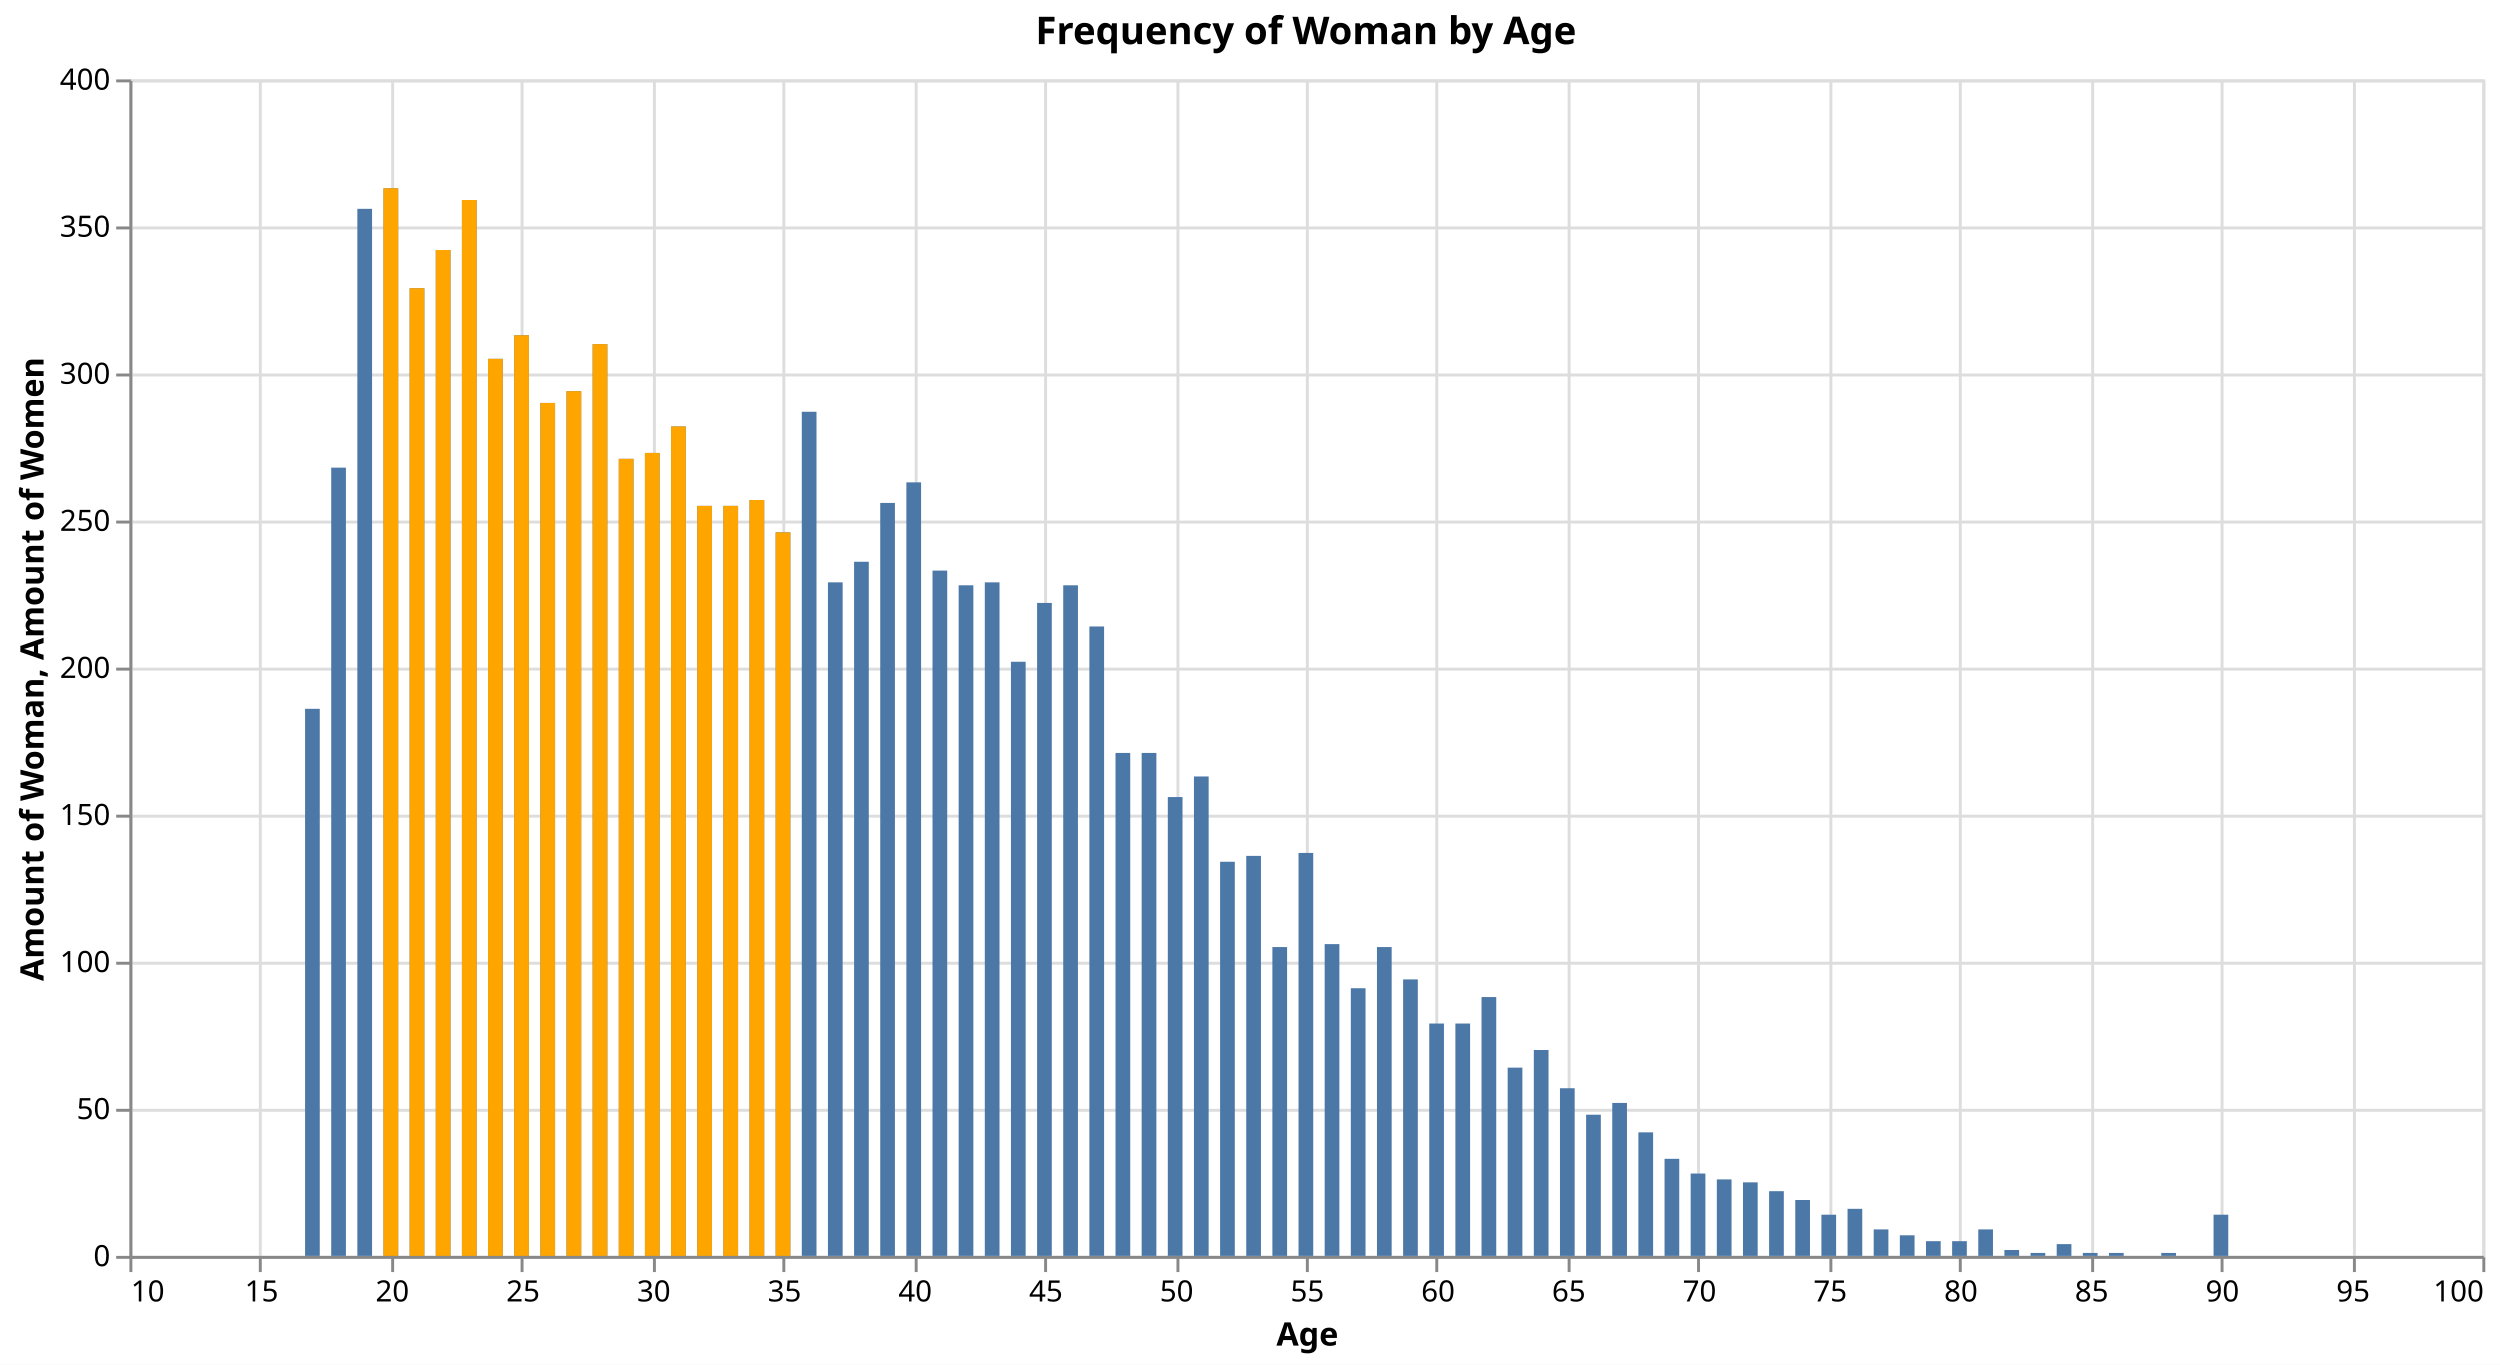
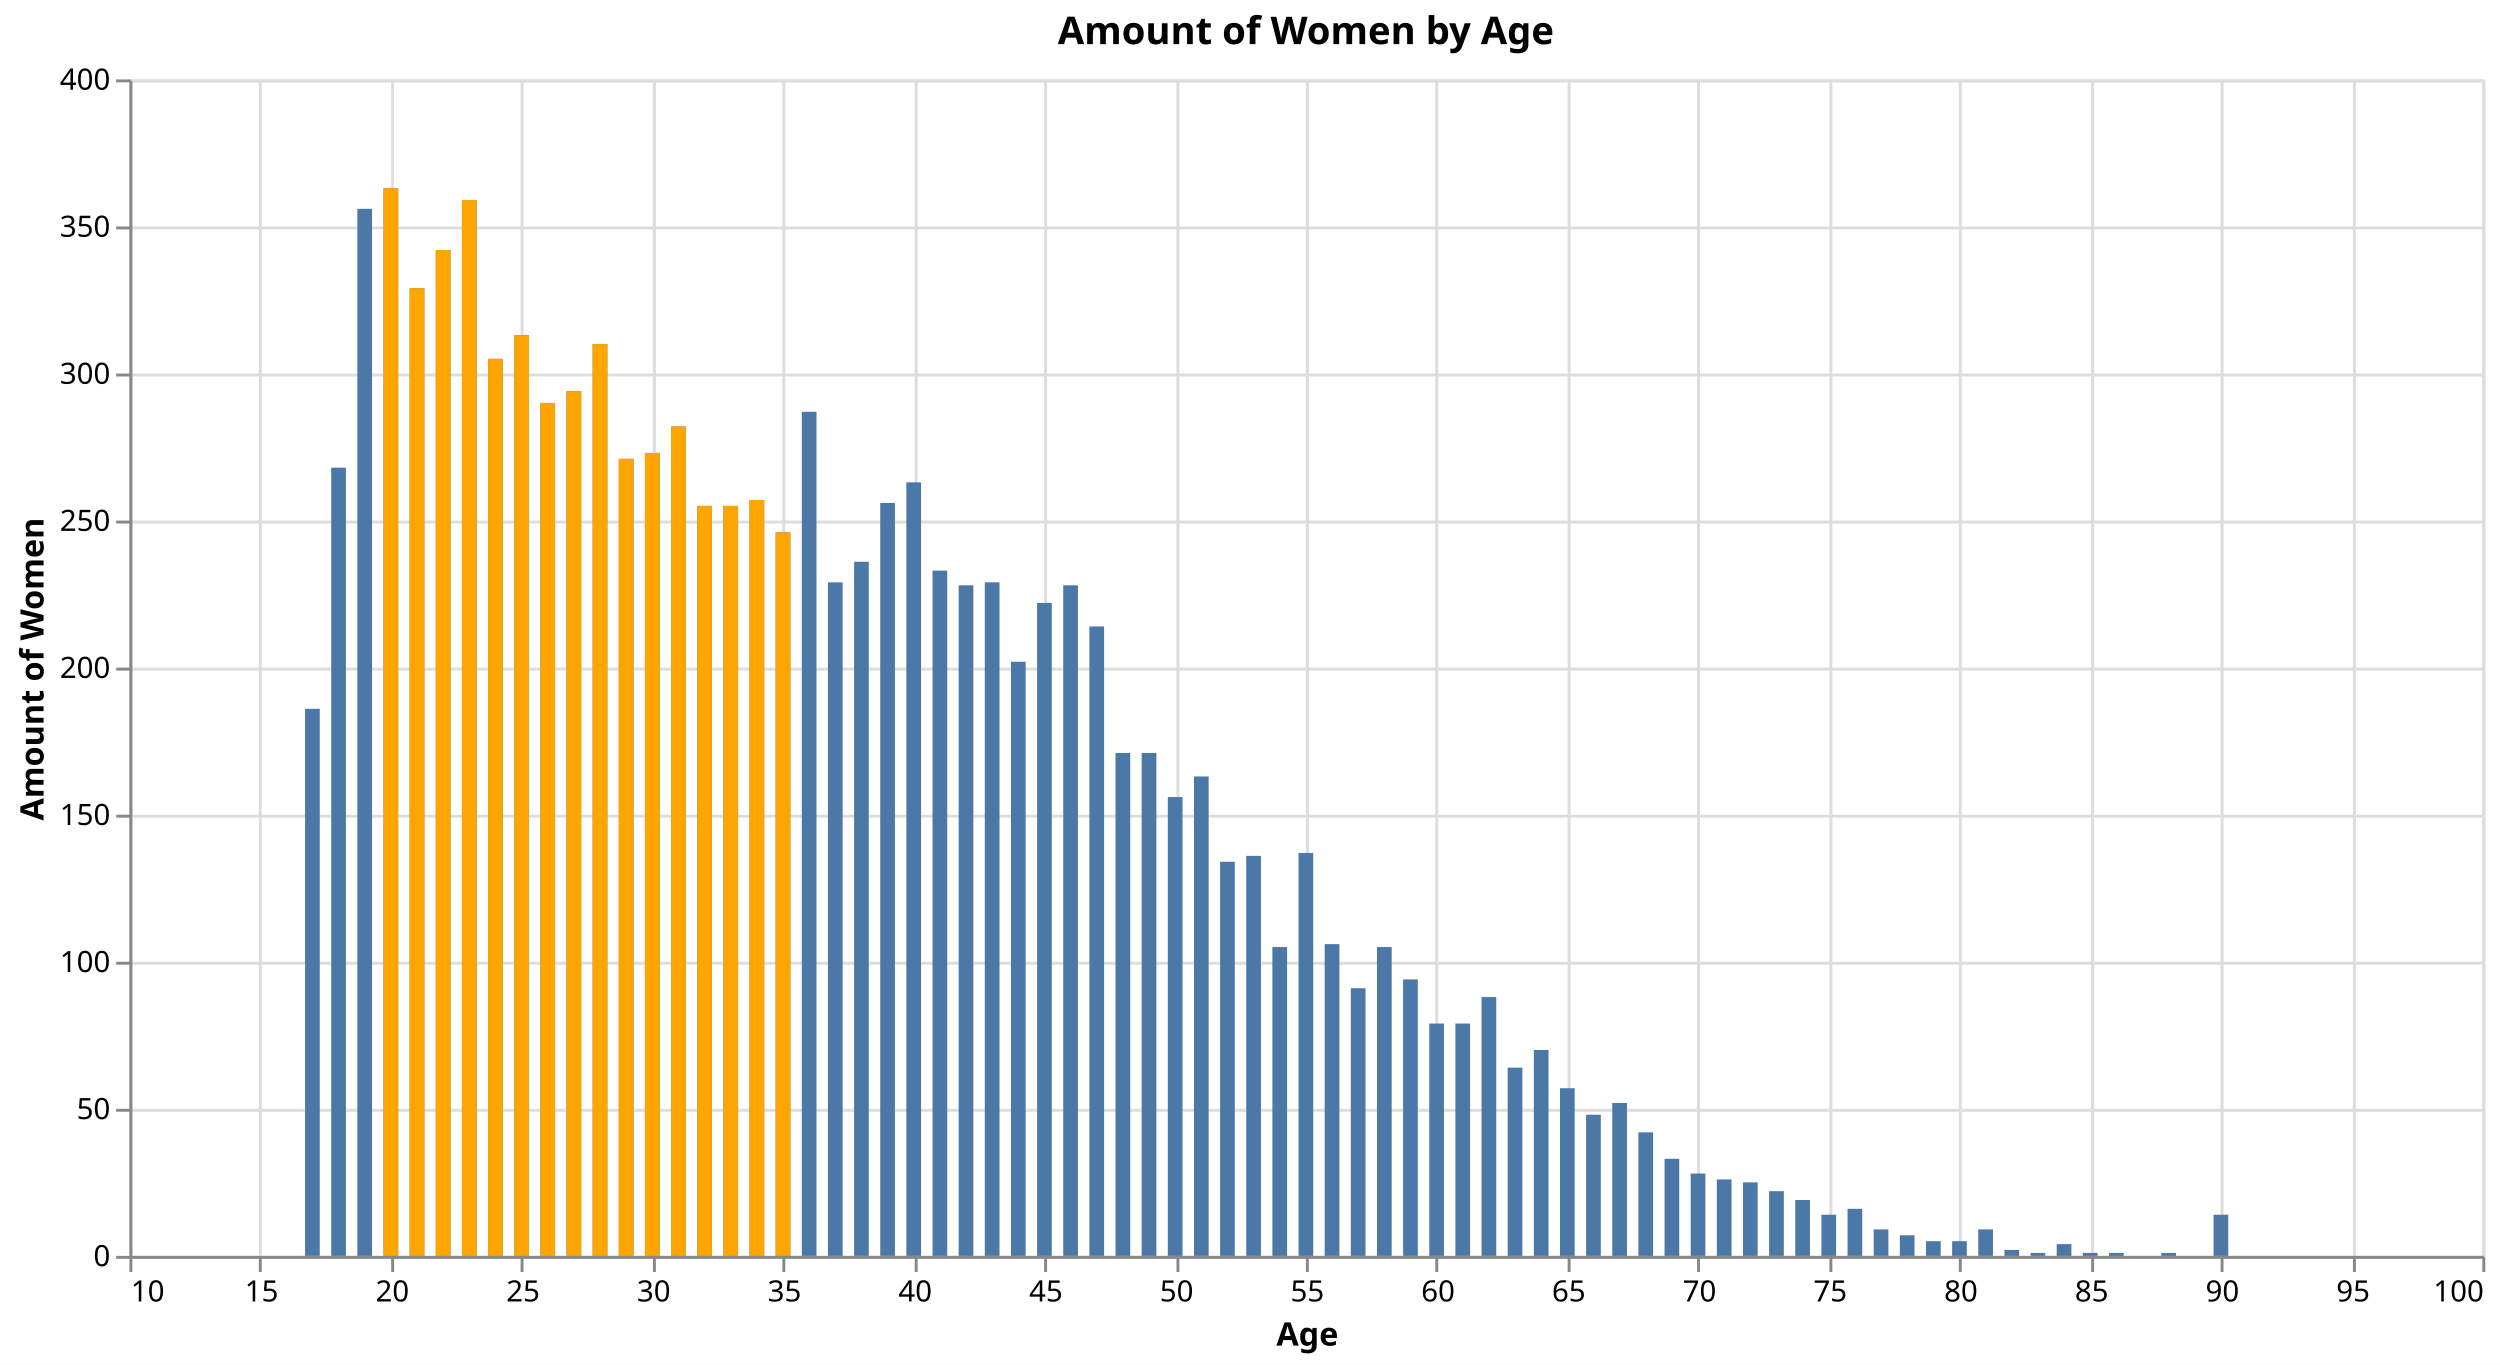
<svg xmlns="http://www.w3.org/2000/svg" version="1.1" class="marks" width="850" height="464" viewBox="0 0 850 464">
  <rect width="850" height="464" fill="white" />
  <g fill="none" stroke-miterlimit="10" transform="translate(44,27)">
    <g class="mark-group role-frame root" role="graphics-object" aria-roledescription="group mark container">
      <g transform="translate(0,0)">
        <path class="background" aria-hidden="true" d="M0.5,0.5h800v400h-800Z" stroke="#ddd" />
        <g>
          <g class="mark-group role-axis" role="graphics-symbol" aria-roledescription="axis" aria-label="X-axis for a linear scale with values from 10 to 100">
            <g transform="translate(0.5,400.5)">
              <path class="background" aria-hidden="true" d="M0,0h0v0h0Z" pointer-events="none" />
              <g>
                <g class="mark-rule role-axis-grid" pointer-events="none">
                  <line transform="translate(0,-400)" x2="0" y2="400" stroke="#ddd" stroke-width="1" opacity="1" />
                  <line transform="translate(44,-400)" x2="0" y2="400" stroke="#ddd" stroke-width="1" opacity="1" />
                  <line transform="translate(89,-400)" x2="0" y2="400" stroke="#ddd" stroke-width="1" opacity="1" />
                  <line transform="translate(133,-400)" x2="0" y2="400" stroke="#ddd" stroke-width="1" opacity="1" />
                  <line transform="translate(178,-400)" x2="0" y2="400" stroke="#ddd" stroke-width="1" opacity="1" />
                  <line transform="translate(222,-400)" x2="0" y2="400" stroke="#ddd" stroke-width="1" opacity="1" />
                  <line transform="translate(267,-400)" x2="0" y2="400" stroke="#ddd" stroke-width="1" opacity="1" />
                  <line transform="translate(311,-400)" x2="0" y2="400" stroke="#ddd" stroke-width="1" opacity="1" />
                  <line transform="translate(356,-400)" x2="0" y2="400" stroke="#ddd" stroke-width="1" opacity="1" />
                  <line transform="translate(400,-400)" x2="0" y2="400" stroke="#ddd" stroke-width="1" opacity="1" />
                  <line transform="translate(444,-400)" x2="0" y2="400" stroke="#ddd" stroke-width="1" opacity="1" />
                  <line transform="translate(489,-400)" x2="0" y2="400" stroke="#ddd" stroke-width="1" opacity="1" />
                  <line transform="translate(533,-400)" x2="0" y2="400" stroke="#ddd" stroke-width="1" opacity="1" />
                  <line transform="translate(578,-400)" x2="0" y2="400" stroke="#ddd" stroke-width="1" opacity="1" />
                  <line transform="translate(622,-400)" x2="0" y2="400" stroke="#ddd" stroke-width="1" opacity="1" />
                  <line transform="translate(667,-400)" x2="0" y2="400" stroke="#ddd" stroke-width="1" opacity="1" />
                  <line transform="translate(711,-400)" x2="0" y2="400" stroke="#ddd" stroke-width="1" opacity="1" />
                  <line transform="translate(756,-400)" x2="0" y2="400" stroke="#ddd" stroke-width="1" opacity="1" />
                  <line transform="translate(800,-400)" x2="0" y2="400" stroke="#ddd" stroke-width="1" opacity="1" />
                </g>
              </g>
              <path class="foreground" aria-hidden="true" d="" pointer-events="none" display="none" />
            </g>
          </g>
          <g class="mark-group role-axis" role="graphics-symbol" aria-roledescription="axis" aria-label="Y-axis for a linear scale with values from 0 to 400">
            <g transform="translate(0.5,0.5)">
              <path class="background" aria-hidden="true" d="M0,0h0v0h0Z" pointer-events="none" />
              <g>
                <g class="mark-rule role-axis-grid" pointer-events="none">
                  <line transform="translate(0,400)" x2="800" y2="0" stroke="#ddd" stroke-width="1" opacity="1" />
                  <line transform="translate(0,350)" x2="800" y2="0" stroke="#ddd" stroke-width="1" opacity="1" />
                  <line transform="translate(0,300)" x2="800" y2="0" stroke="#ddd" stroke-width="1" opacity="1" />
                  <line transform="translate(0,250)" x2="800" y2="0" stroke="#ddd" stroke-width="1" opacity="1" />
                  <line transform="translate(0,200)" x2="800" y2="0" stroke="#ddd" stroke-width="1" opacity="1" />
                  <line transform="translate(0,150)" x2="800" y2="0" stroke="#ddd" stroke-width="1" opacity="1" />
                  <line transform="translate(0,100)" x2="800" y2="0" stroke="#ddd" stroke-width="1" opacity="1" />
                  <line transform="translate(0,50)" x2="800" y2="0" stroke="#ddd" stroke-width="1" opacity="1" />
                  <line transform="translate(0,0)" x2="800" y2="0" stroke="#ddd" stroke-width="1" opacity="1" />
                </g>
              </g>
              <path class="foreground" aria-hidden="true" d="" pointer-events="none" display="none" />
            </g>
          </g>
          <g class="mark-group role-axis" role="graphics-symbol" aria-roledescription="axis" aria-label="X-axis titled 'Age' for a linear scale with values from 10 to 100">
            <g transform="translate(0.5,400.5)">
              <path class="background" aria-hidden="true" d="M0,0h0v0h0Z" pointer-events="none" />
              <g>
                <g class="mark-rule role-axis-tick" pointer-events="none">
                  <line transform="translate(0,0)" x2="0" y2="5" stroke="#888" stroke-width="1" opacity="1" />
                  <line transform="translate(44,0)" x2="0" y2="5" stroke="#888" stroke-width="1" opacity="1" />
                  <line transform="translate(89,0)" x2="0" y2="5" stroke="#888" stroke-width="1" opacity="1" />
                  <line transform="translate(133,0)" x2="0" y2="5" stroke="#888" stroke-width="1" opacity="1" />
                  <line transform="translate(178,0)" x2="0" y2="5" stroke="#888" stroke-width="1" opacity="1" />
                  <line transform="translate(222,0)" x2="0" y2="5" stroke="#888" stroke-width="1" opacity="1" />
                  <line transform="translate(267,0)" x2="0" y2="5" stroke="#888" stroke-width="1" opacity="1" />
                  <line transform="translate(311,0)" x2="0" y2="5" stroke="#888" stroke-width="1" opacity="1" />
                  <line transform="translate(356,0)" x2="0" y2="5" stroke="#888" stroke-width="1" opacity="1" />
                  <line transform="translate(400,0)" x2="0" y2="5" stroke="#888" stroke-width="1" opacity="1" />
                  <line transform="translate(444,0)" x2="0" y2="5" stroke="#888" stroke-width="1" opacity="1" />
                  <line transform="translate(489,0)" x2="0" y2="5" stroke="#888" stroke-width="1" opacity="1" />
                  <line transform="translate(533,0)" x2="0" y2="5" stroke="#888" stroke-width="1" opacity="1" />
                  <line transform="translate(578,0)" x2="0" y2="5" stroke="#888" stroke-width="1" opacity="1" />
                  <line transform="translate(622,0)" x2="0" y2="5" stroke="#888" stroke-width="1" opacity="1" />
                  <line transform="translate(667,0)" x2="0" y2="5" stroke="#888" stroke-width="1" opacity="1" />
                  <line transform="translate(711,0)" x2="0" y2="5" stroke="#888" stroke-width="1" opacity="1" />
                  <line transform="translate(756,0)" x2="0" y2="5" stroke="#888" stroke-width="1" opacity="1" />
                  <line transform="translate(800,0)" x2="0" y2="5" stroke="#888" stroke-width="1" opacity="1" />
                </g>
                <g class="mark-text role-axis-label" pointer-events="none">
                  <text text-anchor="start" transform="translate(0,15)" font-family="sans-serif" font-size="10px" fill="#000" opacity="1">10</text>
                  <text text-anchor="middle" transform="translate(44.44444,15)" font-family="sans-serif" font-size="10px" fill="#000" opacity="1">15</text>
                  <text text-anchor="middle" transform="translate(88.88889,15)" font-family="sans-serif" font-size="10px" fill="#000" opacity="1">20</text>
                  <text text-anchor="middle" transform="translate(133.3333,15)" font-family="sans-serif" font-size="10px" fill="#000" opacity="1">25</text>
                  <text text-anchor="middle" transform="translate(177.7778,15)" font-family="sans-serif" font-size="10px" fill="#000" opacity="1">30</text>
                  <text text-anchor="middle" transform="translate(222.2222,15)" font-family="sans-serif" font-size="10px" fill="#000" opacity="1">35</text>
                  <text text-anchor="middle" transform="translate(266.6667,15)" font-family="sans-serif" font-size="10px" fill="#000" opacity="1">40</text>
                  <text text-anchor="middle" transform="translate(311.1111,15)" font-family="sans-serif" font-size="10px" fill="#000" opacity="1">45</text>
                  <text text-anchor="middle" transform="translate(355.5556,15)" font-family="sans-serif" font-size="10px" fill="#000" opacity="1">50</text>
                  <text text-anchor="middle" transform="translate(400,15)" font-family="sans-serif" font-size="10px" fill="#000" opacity="1">55</text>
                  <text text-anchor="middle" transform="translate(444.4444,15)" font-family="sans-serif" font-size="10px" fill="#000" opacity="1">60</text>
                  <text text-anchor="middle" transform="translate(488.8889,15)" font-family="sans-serif" font-size="10px" fill="#000" opacity="1">65</text>
                  <text text-anchor="middle" transform="translate(533.3333,15)" font-family="sans-serif" font-size="10px" fill="#000" opacity="1">70</text>
                  <text text-anchor="middle" transform="translate(577.7778,15)" font-family="sans-serif" font-size="10px" fill="#000" opacity="1">75</text>
                  <text text-anchor="middle" transform="translate(622.2222,15)" font-family="sans-serif" font-size="10px" fill="#000" opacity="1">80</text>
                  <text text-anchor="middle" transform="translate(666.6667,15)" font-family="sans-serif" font-size="10px" fill="#000" opacity="1">85</text>
                  <text text-anchor="middle" transform="translate(711.1111,15)" font-family="sans-serif" font-size="10px" fill="#000" opacity="1">90</text>
                  <text text-anchor="middle" transform="translate(755.5556,15)" font-family="sans-serif" font-size="10px" fill="#000" opacity="1">95</text>
                  <text text-anchor="end" transform="translate(800,15)" font-family="sans-serif" font-size="10px" fill="#000" opacity="1">100</text>
                </g>
                <g class="mark-rule role-axis-domain" pointer-events="none">
                  <line transform="translate(0,0)" x2="800" y2="0" stroke="#888" stroke-width="1" opacity="1" />
                </g>
                <g class="mark-text role-axis-title" pointer-events="none">
                  <text text-anchor="middle" transform="translate(400,30)" font-family="sans-serif" font-size="11px" font-weight="bold" fill="#000" opacity="1">Age</text>
                </g>
              </g>
              <path class="foreground" aria-hidden="true" d="" pointer-events="none" display="none" />
            </g>
          </g>
-           <g class="mark-group role-axis" role="graphics-symbol" aria-roledescription="axis" aria-label="Y-axis titled 'Amount of Woman, Amount of Women' for a linear scale with values from 0 to 400">
+           <g class="mark-group role-axis" role="graphics-symbol" aria-roledescription="axis" aria-label="Y-axis titled 'Amount of Women' for a linear scale with values from 0 to 400">
            <g transform="translate(0.5,0.5)">
              <path class="background" aria-hidden="true" d="M0,0h0v0h0Z" pointer-events="none" />
              <g>
                <g class="mark-rule role-axis-tick" pointer-events="none">
                  <line transform="translate(0,400)" x2="-5" y2="0" stroke="#888" stroke-width="1" opacity="1" />
                  <line transform="translate(0,350)" x2="-5" y2="0" stroke="#888" stroke-width="1" opacity="1" />
                  <line transform="translate(0,300)" x2="-5" y2="0" stroke="#888" stroke-width="1" opacity="1" />
                  <line transform="translate(0,250)" x2="-5" y2="0" stroke="#888" stroke-width="1" opacity="1" />
                  <line transform="translate(0,200)" x2="-5" y2="0" stroke="#888" stroke-width="1" opacity="1" />
                  <line transform="translate(0,150)" x2="-5" y2="0" stroke="#888" stroke-width="1" opacity="1" />
                  <line transform="translate(0,100)" x2="-5" y2="0" stroke="#888" stroke-width="1" opacity="1" />
                  <line transform="translate(0,50)" x2="-5" y2="0" stroke="#888" stroke-width="1" opacity="1" />
                  <line transform="translate(0,0)" x2="-5" y2="0" stroke="#888" stroke-width="1" opacity="1" />
                </g>
                <g class="mark-text role-axis-label" pointer-events="none">
                  <text text-anchor="end" transform="translate(-7,403)" font-family="sans-serif" font-size="10px" fill="#000" opacity="1">0</text>
                  <text text-anchor="end" transform="translate(-7,353)" font-family="sans-serif" font-size="10px" fill="#000" opacity="1">50</text>
                  <text text-anchor="end" transform="translate(-7,303)" font-family="sans-serif" font-size="10px" fill="#000" opacity="1">100</text>
                  <text text-anchor="end" transform="translate(-7,253)" font-family="sans-serif" font-size="10px" fill="#000" opacity="1">150</text>
                  <text text-anchor="end" transform="translate(-7,203)" font-family="sans-serif" font-size="10px" fill="#000" opacity="1">200</text>
                  <text text-anchor="end" transform="translate(-7,153)" font-family="sans-serif" font-size="10px" fill="#000" opacity="1">250</text>
                  <text text-anchor="end" transform="translate(-7,103)" font-family="sans-serif" font-size="10px" fill="#000" opacity="1">300</text>
                  <text text-anchor="end" transform="translate(-7,53)" font-family="sans-serif" font-size="10px" fill="#000" opacity="1">350</text>
                  <text text-anchor="end" transform="translate(-7,3)" font-family="sans-serif" font-size="10px" fill="#000" opacity="1">400</text>
                </g>
                <g class="mark-rule role-axis-domain" pointer-events="none">
                  <line transform="translate(0,400)" x2="0" y2="-400" stroke="#888" stroke-width="1" opacity="1" />
                </g>
                <g class="mark-text role-axis-title" pointer-events="none">
-                   <text text-anchor="middle" transform="translate(-27.68457,200) rotate(-90) translate(0,-2)" font-family="sans-serif" font-size="11px" font-weight="bold" fill="#000" opacity="1">Amount of Woman, Amount of Women</text>
+                   <text text-anchor="middle" transform="translate(-27.68457,200) rotate(-90) translate(0,-2)" font-family="sans-serif" font-size="11px" font-weight="bold" fill="#000" opacity="1">Amount of Women</text>
                </g>
              </g>
              <path class="foreground" aria-hidden="true" d="" pointer-events="none" display="none" />
            </g>
          </g>
          <g class="mark-rect role-mark layer_0_marks" role="graphics-symbol" aria-roledescription="rect mark container">
            <path d="M157.5,90h5v310h-5Z" fill="#4c78a8" />
            <path d="M237.5,171h5v229h-5Z" fill="#4c78a8" />
            <path d="M344.167,229h5v171h-5Z" fill="#4c78a8" />
            <path d="M184.167,118h5v282h-5Z" fill="#4c78a8" />
            <path d="M113.056,41h5v359h-5Z" fill="#4c78a8" />
            <path d="M290.833,171h5v229h-5Z" fill="#4c78a8" />
            <path d="M388.611,295h5v105h-5Z" fill="#4c78a8" />
            <path d="M433.056,306h5v94h-5Z" fill="#4c78a8" />
            <path d="M77.5,44h5v356h-5Z" fill="#4c78a8" />
            <path d="M299.722,198h5v202h-5Z" fill="#4c78a8" />
            <path d="M130.833,87h5v313h-5Z" fill="#4c78a8" />
            <path d="M68.611,132h5v268h-5Z" fill="#4c78a8" />
            <path d="M326.389,186h5v214h-5Z" fill="#4c78a8" />
            <path d="M379.722,264h5v136h-5Z" fill="#4c78a8" />
            <path d="M317.5,172h5v228h-5Z" fill="#4c78a8" />
            <path d="M175.278,127h5v273h-5Z" fill="#4c78a8" />
            <path d="M335.278,229h5v171h-5Z" fill="#4c78a8" />
            <path d="M86.389,37h5v363h-5Z" fill="#4c78a8" />
            <path d="M59.722,214h5v186h-5Z" fill="#4c78a8" />
            <path d="M228.611,113h5v287h-5Z" fill="#4c78a8" />
            <path d="M95.278,71h5v329h-5Z" fill="#4c78a8" />
            <path d="M121.944,95h5v305h-5Z" fill="#4c78a8" />
            <path d="M148.611,106h5v294h-5Z" fill="#4c78a8" />
            <path d="M308.611,178h5v222h-5Z" fill="#4c78a8" />
            <path d="M210.833,143h5v257h-5Z" fill="#4c78a8" />
            <path d="M201.944,145h5v255h-5Z" fill="#4c78a8" />
            <path d="M513.056,358h5v42h-5Z" fill="#4c78a8" />
            <path d="M495.278,352h5v48h-5Z" fill="#4c78a8" />
            <path d="M273.056,167h5v233h-5Z" fill="#4c78a8" />
            <path d="M246.389,164h5v236h-5Z" fill="#4c78a8" />
            <path d="M264.167,137h5v263h-5Z" fill="#4c78a8" />
            <path d="M139.722,110h5v290h-5Z" fill="#4c78a8" />
            <path d="M281.944,172h5v228h-5Z" fill="#4c78a8" />
            <path d="M424.167,295h5v105h-5Z" fill="#4c78a8" />
            <path d="M219.722,154h5v246h-5Z" fill="#4c78a8" />
            <path d="M353.056,244h5v156h-5Z" fill="#4c78a8" />
            <path d="M441.944,321h5v79h-5Z" fill="#4c78a8" />
            <path d="M575.278,386h5v14h-5Z" fill="#4c78a8" />
            <path d="M486.389,343h5v57h-5Z" fill="#4c78a8" />
            <path d="M193.056,145h5v255h-5Z" fill="#4c78a8" />
            <path d="M104.167,58h5v342h-5Z" fill="#4c78a8" />
            <path d="M255.278,144h5v256h-5Z" fill="#4c78a8" />
            <path d="M166.389,129h5v271h-5Z" fill="#4c78a8" />
            <path d="M459.722,312h5v88h-5Z" fill="#4c78a8" />
            <path d="M415.278,309h5v91h-5Z" fill="#4c78a8" />
            <path d="M504.167,348h5v52h-5Z" fill="#4c78a8" />
            <path d="M566.389,381h5v19h-5Z" fill="#4c78a8" />
            <path d="M548.611,375h5v25h-5Z" fill="#4c78a8" />
            <path d="M521.944,367h5v33h-5Z" fill="#4c78a8" />
            <path d="M397.5,263h5v137h-5Z" fill="#4c78a8" />
            <path d="M370.833,266h5v134h-5Z" fill="#4c78a8" />
            <path d="M530.833,372h5v28h-5Z" fill="#4c78a8" />
            <path d="M406.389,294h5v106h-5Z" fill="#4c78a8" />
            <path d="M450.833,321h5v79h-5Z" fill="#4c78a8" />
            <path d="M361.944,237h5v163h-5Z" fill="#4c78a8" />
            <path d="M601.944,393h5v7h-5Z" fill="#4c78a8" />
            <path d="M468.611,336h5v64h-5Z" fill="#4c78a8" />
            <path d="M708.611,386h5v14h-5Z" fill="#4c78a8" />
            <path d="M477.5,330h5v70h-5Z" fill="#4c78a8" />
            <path d="M557.5,378h5v22h-5Z" fill="#4c78a8" />
            <path d="M539.722,374h5v26h-5Z" fill="#4c78a8" />
            <path d="M584.167,384h5v16h-5Z" fill="#4c78a8" />
            <path d="M628.611,391h5v9h-5Z" fill="#4c78a8" />
            <path d="M610.833,395h5v5h-5Z" fill="#4c78a8" />
            <path d="M646.389,399h5v1h-5Z" fill="#4c78a8" />
            <path d="M593.056,391h5v9h-5Z" fill="#4c78a8" />
            <path d="M619.722,395h5v5h-5Z" fill="#4c78a8" />
            <path d="M655.278,396h5v4h-5Z" fill="#4c78a8" />
            <path d="M637.5,398h5v2h-5Z" fill="#4c78a8" />
            <path d="M664.167,399h5v1h-5Z" fill="#4c78a8" />
            <path d="M690.833,399h5v1h-5Z" fill="#4c78a8" />
            <path d="M673.056,399h5v1h-5Z" fill="#4c78a8" />
          </g>
          <g class="mark-rect role-mark layer_1_marks" role="graphics-symbol" aria-roledescription="rect mark container">
            <path d="M157.5,90h5v310h-5Z" fill="orange" />
            <path d="M184.167,118h5v282h-5Z" fill="orange" />
            <path d="M113.056,41h5v359h-5Z" fill="orange" />
            <path d="M130.833,87h5v313h-5Z" fill="orange" />
            <path d="M175.278,127h5v273h-5Z" fill="orange" />
            <path d="M86.389,37h5v363h-5Z" fill="orange" />
            <path d="M95.278,71h5v329h-5Z" fill="orange" />
            <path d="M121.944,95h5v305h-5Z" fill="orange" />
            <path d="M148.611,106h5v294h-5Z" fill="orange" />
            <path d="M210.833,143h5v257h-5Z" fill="orange" />
            <path d="M201.944,145h5v255h-5Z" fill="orange" />
            <path d="M139.722,110h5v290h-5Z" fill="orange" />
            <path d="M219.722,154h5v246h-5Z" fill="orange" />
            <path d="M193.056,145h5v255h-5Z" fill="orange" />
            <path d="M104.167,58h5v342h-5Z" fill="orange" />
            <path d="M166.389,129h5v271h-5Z" fill="orange" />
          </g>
          <g class="mark-group role-title">
            <g transform="translate(400,-22)">
              <path class="background" aria-hidden="true" d="M0,0h0v0h0Z" pointer-events="none" />
              <g>
-                 <g class="mark-text role-title-text" role="graphics-symbol" aria-roledescription="title" aria-label="Title text 'Frequency of Woman by Age'" pointer-events="none">
-                   <text text-anchor="middle" transform="translate(0,10)" font-family="sans-serif" font-size="13px" font-weight="bold" fill="#000" opacity="1">Frequency of Woman by Age</text>
+                 <g class="mark-text role-title-text" role="graphics-symbol" aria-roledescription="title" aria-label="Title text 'Amount of Women by Age'" pointer-events="none">
+                   <text text-anchor="middle" transform="translate(0,10)" font-family="sans-serif" font-size="13px" font-weight="bold" fill="#000" opacity="1">Amount of Women by Age</text>
                </g>
              </g>
              <path class="foreground" aria-hidden="true" d="" pointer-events="none" display="none" />
            </g>
          </g>
        </g>
        <path class="foreground" aria-hidden="true" d="" display="none" />
      </g>
    </g>
  </g>
</svg>
